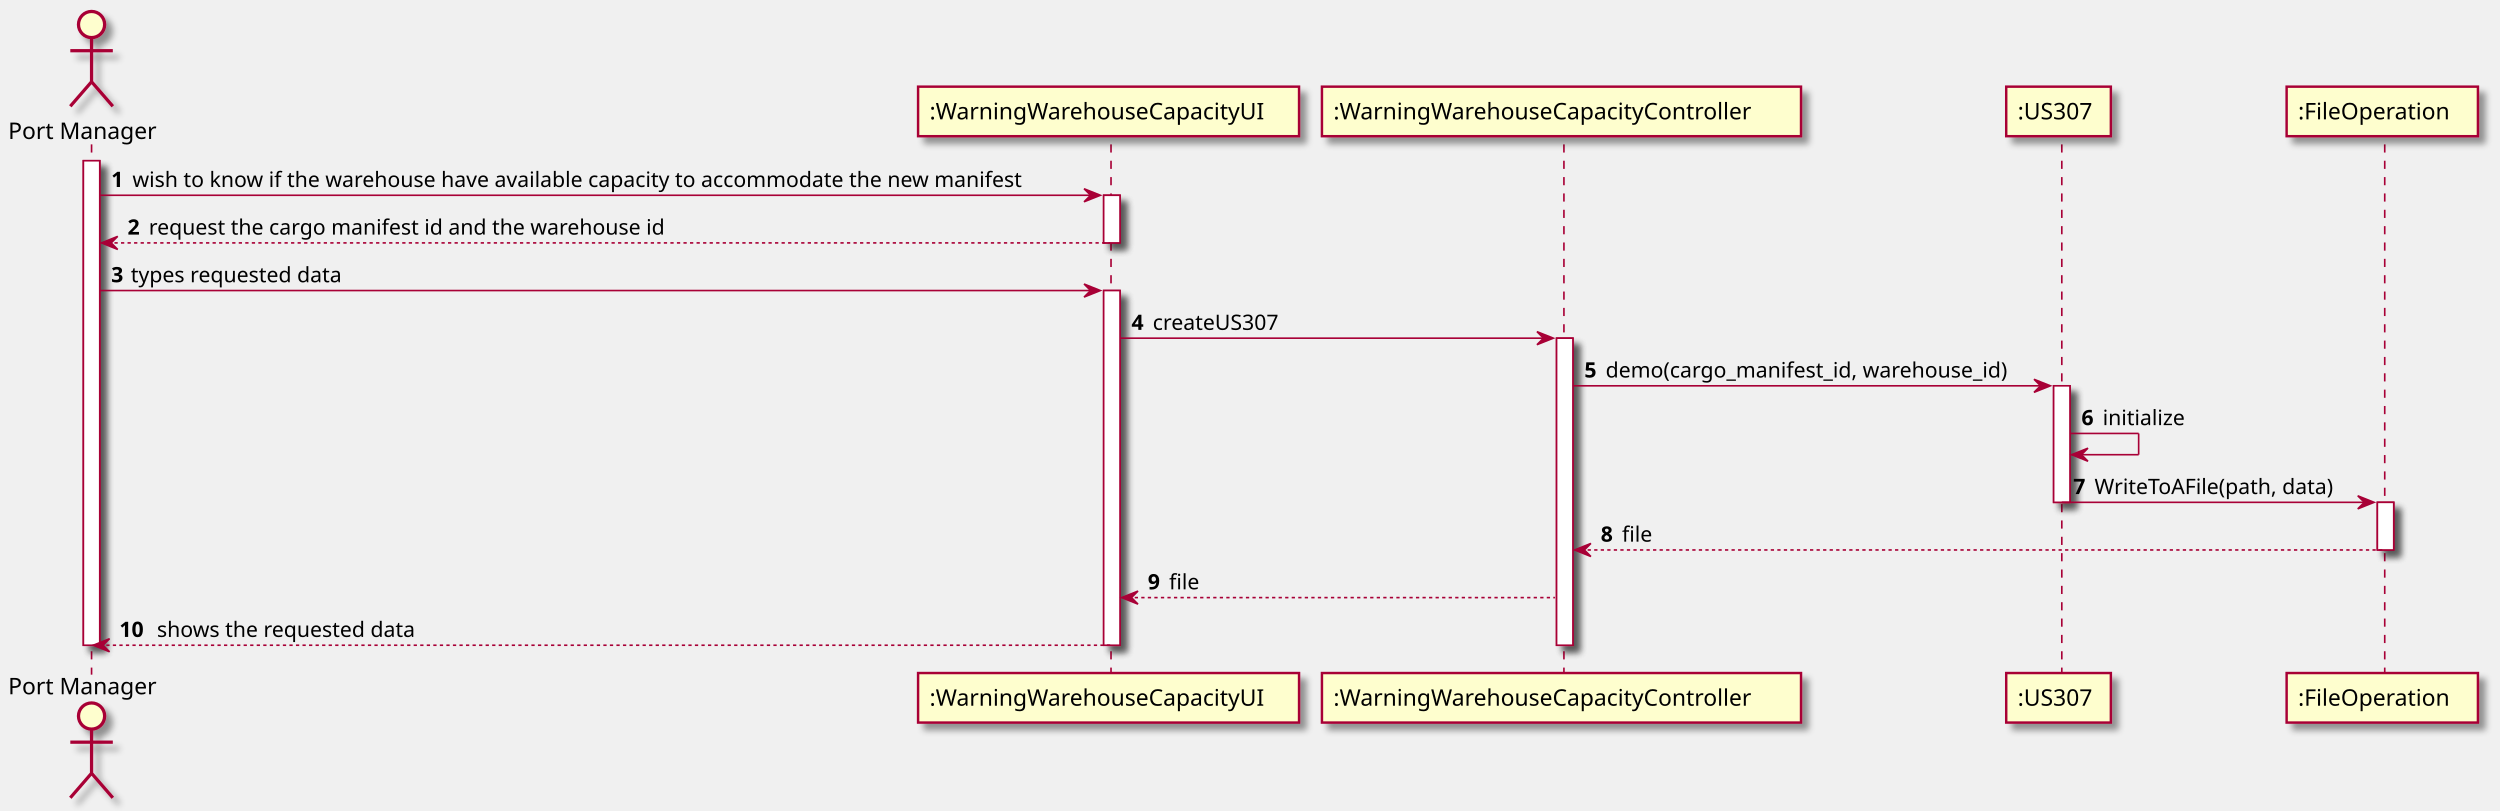
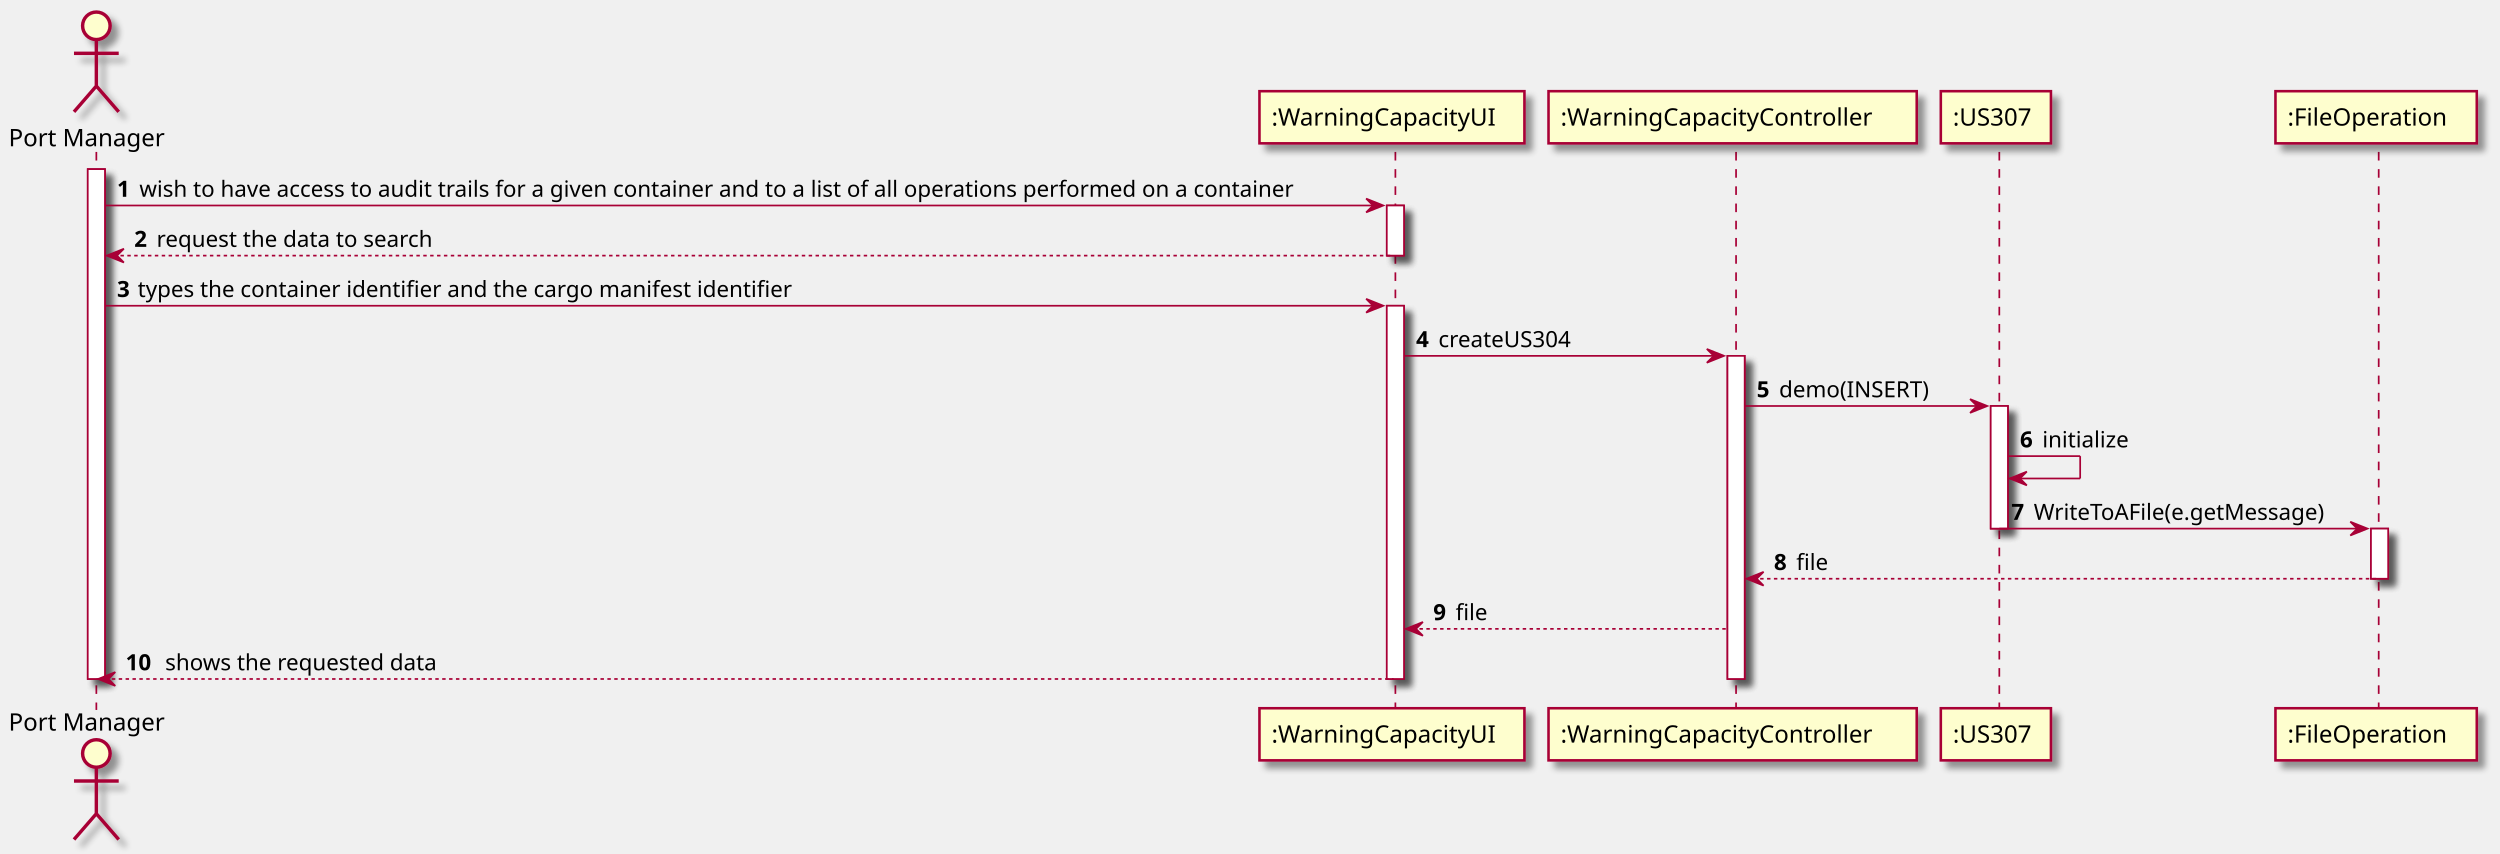
- <svg xmlns="http://www.w3.org/2000/svg" contentScriptType="application/ecmascript" contentStyleType="text/css" height="496px" preserveAspectRatio="none" style="width:1529px;height:496px;background:#FFFFFF;" version="1.1" viewBox="0 0 1529 496" width="1529px" zoomAndPan="magnify">
+ <svg xmlns="http://www.w3.org/2000/svg" contentScriptType="application/ecmascript" contentStyleType="text/css" height="496px" preserveAspectRatio="none" style="width:1453px;height:496px;background:#FFFFFF;" version="1.1" viewBox="0 0 1453 496" width="1453px" zoomAndPan="magnify">
  <defs>
-     <filter height="300%" id="f710xnx7f0pes" width="300%" x="-1" y="-1">
+     <filter height="300%" id="f16c7dzrrjhhhg" width="300%" x="-1" y="-1">
      <feGaussianBlur result="blurOut" stdDeviation="2.0" />
      <feColorMatrix in="blurOut" result="blurOut2" type="matrix" values="0 0 0 0 0 0 0 0 0 0 0 0 0 0 0 0 0 0 .4 0" />
      <feOffset dx="4.0" dy="4.0" in="blurOut2" result="blurOut3" />
      <feBlend in="SourceGraphic" in2="blurOut3" mode="normal" />
    </filter>
  </defs>
  <g>
-     <rect fill="#FFFFFF" filter="url(#f710xnx7f0pes)" height="296.328" style="stroke:#A80036;stroke-width:1.0;" width="10" x="51" y="98.297" />
-     <rect fill="#FFFFFF" filter="url(#f710xnx7f0pes)" height="29.133" style="stroke:#A80036;stroke-width:1.0;" width="10" x="675" y="119.43" />
-     <rect fill="#FFFFFF" filter="url(#f710xnx7f0pes)" height="216.93" style="stroke:#A80036;stroke-width:1.0;" width="10" x="675" y="177.695" />
-     <rect fill="#FFFFFF" filter="url(#f710xnx7f0pes)" height="187.797" style="stroke:#A80036;stroke-width:1.0;" width="10" x="952" y="206.828" />
-     <rect fill="#FFFFFF" filter="url(#f710xnx7f0pes)" height="71.266" style="stroke:#A80036;stroke-width:1.0;" width="10" x="1256" y="235.961" />
-     <rect fill="#FFFFFF" filter="url(#f710xnx7f0pes)" height="29.133" style="stroke:#A80036;stroke-width:1.0;" width="10" x="1454" y="307.227" />
+     <rect fill="#FFFFFF" filter="url(#f16c7dzrrjhhhg)" height="296.328" style="stroke:#A80036;stroke-width:1.0;" width="10" x="51" y="98.297" />
+     <rect fill="#FFFFFF" filter="url(#f16c7dzrrjhhhg)" height="29.133" style="stroke:#A80036;stroke-width:1.0;" width="10" x="806" y="119.43" />
+     <rect fill="#FFFFFF" filter="url(#f16c7dzrrjhhhg)" height="216.93" style="stroke:#A80036;stroke-width:1.0;" width="10" x="806" y="177.695" />
+     <rect fill="#FFFFFF" filter="url(#f16c7dzrrjhhhg)" height="187.797" style="stroke:#A80036;stroke-width:1.0;" width="10" x="1004" y="206.828" />
+     <rect fill="#FFFFFF" filter="url(#f16c7dzrrjhhhg)" height="71.266" style="stroke:#A80036;stroke-width:1.0;" width="10" x="1157" y="235.961" />
+     <rect fill="#FFFFFF" filter="url(#f16c7dzrrjhhhg)" height="29.133" style="stroke:#A80036;stroke-width:1.0;" width="10" x="1378" y="307.227" />
    <line style="stroke:#A80036;stroke-width:1.0;stroke-dasharray:5.0,5.0;" x1="56" x2="56" y1="88.297" y2="412.625" />
-     <line style="stroke:#A80036;stroke-width:1.0;stroke-dasharray:5.0,5.0;" x1="679.5" x2="679.5" y1="88.297" y2="412.625" />
-     <line style="stroke:#A80036;stroke-width:1.0;stroke-dasharray:5.0,5.0;" x1="956.5" x2="956.5" y1="88.297" y2="412.625" />
-     <line style="stroke:#A80036;stroke-width:1.0;stroke-dasharray:5.0,5.0;" x1="1261" x2="1261" y1="88.297" y2="412.625" />
-     <line style="stroke:#A80036;stroke-width:1.0;stroke-dasharray:5.0,5.0;" x1="1458.5" x2="1458.5" y1="88.297" y2="412.625" />
+     <line style="stroke:#A80036;stroke-width:1.0;stroke-dasharray:5.0,5.0;" x1="811" x2="811" y1="88.297" y2="412.625" />
+     <line style="stroke:#A80036;stroke-width:1.0;stroke-dasharray:5.0,5.0;" x1="1009" x2="1009" y1="88.297" y2="412.625" />
+     <line style="stroke:#A80036;stroke-width:1.0;stroke-dasharray:5.0,5.0;" x1="1162" x2="1162" y1="88.297" y2="412.625" />
+     <line style="stroke:#A80036;stroke-width:1.0;stroke-dasharray:5.0,5.0;" x1="1382.5" x2="1382.5" y1="88.297" y2="412.625" />
    <text fill="#000000" font-family="sans-serif" font-size="14" lengthAdjust="spacing" textLength="96" x="5" y="84.995">Port Manager</text>
-     <ellipse cx="56" cy="15" fill="#FEFECE" filter="url(#f710xnx7f0pes)" rx="8" ry="8" style="stroke:#A80036;stroke-width:2.0;" />
-     <path d="M56,23 L56,50 M43,31 L69,31 M56,50 L43,65 M56,50 L69,65 " fill="none" filter="url(#f710xnx7f0pes)" style="stroke:#A80036;stroke-width:2.0;" />
+     <ellipse cx="56" cy="15" fill="#FEFECE" filter="url(#f16c7dzrrjhhhg)" rx="8" ry="8" style="stroke:#A80036;stroke-width:2.0;" />
+     <path d="M56,23 L56,50 M43,31 L69,31 M56,50 L43,65 M56,50 L69,65 " fill="none" filter="url(#f16c7dzrrjhhhg)" style="stroke:#A80036;stroke-width:2.0;" />
    <text fill="#000000" font-family="sans-serif" font-size="14" lengthAdjust="spacing" textLength="96" x="5" y="424.62">Port Manager</text>
-     <ellipse cx="56" cy="437.922" fill="#FEFECE" filter="url(#f710xnx7f0pes)" rx="8" ry="8" style="stroke:#A80036;stroke-width:2.0;" />
-     <path d="M56,445.922 L56,472.922 M43,453.922 L69,453.922 M56,472.922 L43,487.922 M56,472.922 L69,487.922 " fill="none" filter="url(#f710xnx7f0pes)" style="stroke:#A80036;stroke-width:2.0;" />
-     <rect fill="#FEFECE" filter="url(#f710xnx7f0pes)" height="30.297" style="stroke:#A80036;stroke-width:1.5;" width="233" x="561.5" y="53" />
-     <text fill="#000000" font-family="sans-serif" font-size="14" lengthAdjust="spacing" textLength="219" x="568.5" y="72.995">:WarningWarehouseCapacityUI</text>
-     <rect fill="#FEFECE" filter="url(#f710xnx7f0pes)" height="30.297" style="stroke:#A80036;stroke-width:1.5;" width="233" x="561.5" y="411.625" />
-     <text fill="#000000" font-family="sans-serif" font-size="14" lengthAdjust="spacing" textLength="219" x="568.5" y="431.62">:WarningWarehouseCapacityUI</text>
-     <rect fill="#FEFECE" filter="url(#f710xnx7f0pes)" height="30.297" style="stroke:#A80036;stroke-width:1.5;" width="293" x="808.5" y="53" />
-     <text fill="#000000" font-family="sans-serif" font-size="14" lengthAdjust="spacing" textLength="279" x="815.5" y="72.995">:WarningWarehouseCapacityController</text>
-     <rect fill="#FEFECE" filter="url(#f710xnx7f0pes)" height="30.297" style="stroke:#A80036;stroke-width:1.5;" width="293" x="808.5" y="411.625" />
-     <text fill="#000000" font-family="sans-serif" font-size="14" lengthAdjust="spacing" textLength="279" x="815.5" y="431.62">:WarningWarehouseCapacityController</text>
-     <rect fill="#FEFECE" filter="url(#f710xnx7f0pes)" height="30.297" style="stroke:#A80036;stroke-width:1.5;" width="64" x="1227" y="53" />
-     <text fill="#000000" font-family="sans-serif" font-size="14" lengthAdjust="spacing" textLength="50" x="1234" y="72.995">:US307</text>
-     <rect fill="#FEFECE" filter="url(#f710xnx7f0pes)" height="30.297" style="stroke:#A80036;stroke-width:1.5;" width="64" x="1227" y="411.625" />
-     <text fill="#000000" font-family="sans-serif" font-size="14" lengthAdjust="spacing" textLength="50" x="1234" y="431.62">:US307</text>
-     <rect fill="#FEFECE" filter="url(#f710xnx7f0pes)" height="30.297" style="stroke:#A80036;stroke-width:1.5;" width="117" x="1398.5" y="53" />
-     <text fill="#000000" font-family="sans-serif" font-size="14" lengthAdjust="spacing" textLength="103" x="1405.5" y="72.995">:FileOperation</text>
-     <rect fill="#FEFECE" filter="url(#f710xnx7f0pes)" height="30.297" style="stroke:#A80036;stroke-width:1.5;" width="117" x="1398.5" y="411.625" />
-     <text fill="#000000" font-family="sans-serif" font-size="14" lengthAdjust="spacing" textLength="103" x="1405.5" y="431.62">:FileOperation</text>
-     <rect fill="#FFFFFF" filter="url(#f710xnx7f0pes)" height="296.328" style="stroke:#A80036;stroke-width:1.0;" width="10" x="51" y="98.297" />
-     <rect fill="#FFFFFF" filter="url(#f710xnx7f0pes)" height="29.133" style="stroke:#A80036;stroke-width:1.0;" width="10" x="675" y="119.43" />
-     <rect fill="#FFFFFF" filter="url(#f710xnx7f0pes)" height="216.93" style="stroke:#A80036;stroke-width:1.0;" width="10" x="675" y="177.695" />
-     <rect fill="#FFFFFF" filter="url(#f710xnx7f0pes)" height="187.797" style="stroke:#A80036;stroke-width:1.0;" width="10" x="952" y="206.828" />
-     <rect fill="#FFFFFF" filter="url(#f710xnx7f0pes)" height="71.266" style="stroke:#A80036;stroke-width:1.0;" width="10" x="1256" y="235.961" />
-     <rect fill="#FFFFFF" filter="url(#f710xnx7f0pes)" height="29.133" style="stroke:#A80036;stroke-width:1.0;" width="10" x="1454" y="307.227" />
-     <polygon fill="#A80036" points="663,115.43,673,119.43,663,123.43,667,119.43" style="stroke:#A80036;stroke-width:1.0;" />
-     <line style="stroke:#A80036;stroke-width:1.0;" x1="61" x2="669" y1="119.43" y2="119.43" />
+     <ellipse cx="56" cy="437.922" fill="#FEFECE" filter="url(#f16c7dzrrjhhhg)" rx="8" ry="8" style="stroke:#A80036;stroke-width:2.0;" />
+     <path d="M56,445.922 L56,472.922 M43,453.922 L69,453.922 M56,472.922 L43,487.922 M56,472.922 L69,487.922 " fill="none" filter="url(#f16c7dzrrjhhhg)" style="stroke:#A80036;stroke-width:2.0;" />
+     <rect fill="#FEFECE" filter="url(#f16c7dzrrjhhhg)" height="30.297" style="stroke:#A80036;stroke-width:1.5;" width="154" x="732" y="53" />
+     <text fill="#000000" font-family="sans-serif" font-size="14" lengthAdjust="spacing" textLength="140" x="739" y="72.995">:WarningCapacityUI</text>
+     <rect fill="#FEFECE" filter="url(#f16c7dzrrjhhhg)" height="30.297" style="stroke:#A80036;stroke-width:1.5;" width="154" x="732" y="411.625" />
+     <text fill="#000000" font-family="sans-serif" font-size="14" lengthAdjust="spacing" textLength="140" x="739" y="431.62">:WarningCapacityUI</text>
+     <rect fill="#FEFECE" filter="url(#f16c7dzrrjhhhg)" height="30.297" style="stroke:#A80036;stroke-width:1.5;" width="214" x="900" y="53" />
+     <text fill="#000000" font-family="sans-serif" font-size="14" lengthAdjust="spacing" textLength="200" x="907" y="72.995">:WarningCapacityController</text>
+     <rect fill="#FEFECE" filter="url(#f16c7dzrrjhhhg)" height="30.297" style="stroke:#A80036;stroke-width:1.5;" width="214" x="900" y="411.625" />
+     <text fill="#000000" font-family="sans-serif" font-size="14" lengthAdjust="spacing" textLength="200" x="907" y="431.62">:WarningCapacityController</text>
+     <rect fill="#FEFECE" filter="url(#f16c7dzrrjhhhg)" height="30.297" style="stroke:#A80036;stroke-width:1.5;" width="64" x="1128" y="53" />
+     <text fill="#000000" font-family="sans-serif" font-size="14" lengthAdjust="spacing" textLength="50" x="1135" y="72.995">:US307</text>
+     <rect fill="#FEFECE" filter="url(#f16c7dzrrjhhhg)" height="30.297" style="stroke:#A80036;stroke-width:1.5;" width="64" x="1128" y="411.625" />
+     <text fill="#000000" font-family="sans-serif" font-size="14" lengthAdjust="spacing" textLength="50" x="1135" y="431.62">:US307</text>
+     <rect fill="#FEFECE" filter="url(#f16c7dzrrjhhhg)" height="30.297" style="stroke:#A80036;stroke-width:1.5;" width="117" x="1322.5" y="53" />
+     <text fill="#000000" font-family="sans-serif" font-size="14" lengthAdjust="spacing" textLength="103" x="1329.5" y="72.995">:FileOperation</text>
+     <rect fill="#FEFECE" filter="url(#f16c7dzrrjhhhg)" height="30.297" style="stroke:#A80036;stroke-width:1.5;" width="117" x="1322.5" y="411.625" />
+     <text fill="#000000" font-family="sans-serif" font-size="14" lengthAdjust="spacing" textLength="103" x="1329.5" y="431.62">:FileOperation</text>
+     <rect fill="#FFFFFF" filter="url(#f16c7dzrrjhhhg)" height="296.328" style="stroke:#A80036;stroke-width:1.0;" width="10" x="51" y="98.297" />
+     <rect fill="#FFFFFF" filter="url(#f16c7dzrrjhhhg)" height="29.133" style="stroke:#A80036;stroke-width:1.0;" width="10" x="806" y="119.43" />
+     <rect fill="#FFFFFF" filter="url(#f16c7dzrrjhhhg)" height="216.93" style="stroke:#A80036;stroke-width:1.0;" width="10" x="806" y="177.695" />
+     <rect fill="#FFFFFF" filter="url(#f16c7dzrrjhhhg)" height="187.797" style="stroke:#A80036;stroke-width:1.0;" width="10" x="1004" y="206.828" />
+     <rect fill="#FFFFFF" filter="url(#f16c7dzrrjhhhg)" height="71.266" style="stroke:#A80036;stroke-width:1.0;" width="10" x="1157" y="235.961" />
+     <rect fill="#FFFFFF" filter="url(#f16c7dzrrjhhhg)" height="29.133" style="stroke:#A80036;stroke-width:1.0;" width="10" x="1378" y="307.227" />
+     <polygon fill="#A80036" points="794,115.43,804,119.43,794,123.43,798,119.43" style="stroke:#A80036;stroke-width:1.0;" />
+     <line style="stroke:#A80036;stroke-width:1.0;" x1="61" x2="800" y1="119.43" y2="119.43" />
    <text fill="#000000" font-family="sans-serif" font-size="13" font-weight="bold" lengthAdjust="spacing" textLength="9" x="68" y="114.364">1</text>
-     <text fill="#000000" font-family="sans-serif" font-size="13" lengthAdjust="spacing" textLength="582" x="81" y="114.364">wish to know if the warehouse have available capacity to accommodate the new manifest</text>
+     <text fill="#000000" font-family="sans-serif" font-size="13" lengthAdjust="spacing" textLength="713" x="81" y="114.364">wish to  have access to audit trails for a given container and to a list of all operations performed on a container</text>
    <polygon fill="#A80036" points="72,144.562,62,148.562,72,152.562,68,148.562" style="stroke:#A80036;stroke-width:1.0;" />
-     <line style="stroke:#A80036;stroke-width:1.0;stroke-dasharray:2.0,2.0;" x1="66" x2="679" y1="148.562" y2="148.562" />
+     <line style="stroke:#A80036;stroke-width:1.0;stroke-dasharray:2.0,2.0;" x1="66" x2="810" y1="148.562" y2="148.562" />
    <text fill="#000000" font-family="sans-serif" font-size="13" font-weight="bold" lengthAdjust="spacing" textLength="9" x="78" y="143.497">2</text>
-     <text fill="#000000" font-family="sans-serif" font-size="13" lengthAdjust="spacing" textLength="333" x="91" y="143.497">request the cargo manifest id and the warehouse id</text>
-     <polygon fill="#A80036" points="663,173.695,673,177.695,663,181.695,667,177.695" style="stroke:#A80036;stroke-width:1.0;" />
-     <line style="stroke:#A80036;stroke-width:1.0;" x1="61" x2="669" y1="177.695" y2="177.695" />
+     <text fill="#000000" font-family="sans-serif" font-size="13" lengthAdjust="spacing" textLength="171" x="91" y="143.497">request the data to search</text>
+     <polygon fill="#A80036" points="794,173.695,804,177.695,794,181.695,798,177.695" style="stroke:#A80036;stroke-width:1.0;" />
+     <line style="stroke:#A80036;stroke-width:1.0;" x1="61" x2="800" y1="177.695" y2="177.695" />
    <text fill="#000000" font-family="sans-serif" font-size="13" font-weight="bold" lengthAdjust="spacing" textLength="8" x="68" y="172.629">3</text>
-     <text fill="#000000" font-family="sans-serif" font-size="13" lengthAdjust="spacing" textLength="138" x="80" y="172.629">types requested data</text>
-     <polygon fill="#A80036" points="940,202.828,950,206.828,940,210.828,944,206.828" style="stroke:#A80036;stroke-width:1.0;" />
-     <line style="stroke:#A80036;stroke-width:1.0;" x1="685" x2="946" y1="206.828" y2="206.828" />
-     <text fill="#000000" font-family="sans-serif" font-size="13" font-weight="bold" lengthAdjust="spacing" textLength="9" x="692" y="201.762">4</text>
-     <text fill="#000000" font-family="sans-serif" font-size="13" lengthAdjust="spacing" textLength="82" x="705" y="201.762">createUS307</text>
-     <polygon fill="#A80036" points="1244,231.961,1254,235.961,1244,239.961,1248,235.961" style="stroke:#A80036;stroke-width:1.0;" />
-     <line style="stroke:#A80036;stroke-width:1.0;" x1="962" x2="1250" y1="235.961" y2="235.961" />
-     <text fill="#000000" font-family="sans-serif" font-size="13" font-weight="bold" lengthAdjust="spacing" textLength="9" x="969" y="230.895">5</text>
-     <text fill="#000000" font-family="sans-serif" font-size="13" lengthAdjust="spacing" textLength="262" x="982" y="230.895">demo(cargo_manifest_id, warehouse_id)</text>
-     <line style="stroke:#A80036;stroke-width:1.0;" x1="1266" x2="1308" y1="265.094" y2="265.094" />
-     <line style="stroke:#A80036;stroke-width:1.0;" x1="1308" x2="1308" y1="265.094" y2="278.094" />
-     <line style="stroke:#A80036;stroke-width:1.0;" x1="1267" x2="1308" y1="278.094" y2="278.094" />
-     <polygon fill="#A80036" points="1277,274.094,1267,278.094,1277,282.094,1273,278.094" style="stroke:#A80036;stroke-width:1.0;" />
-     <text fill="#000000" font-family="sans-serif" font-size="13" font-weight="bold" lengthAdjust="spacing" textLength="9" x="1273" y="260.028">6</text>
-     <text fill="#000000" font-family="sans-serif" font-size="13" lengthAdjust="spacing" textLength="51" x="1286" y="260.028">initialize</text>
-     <polygon fill="#A80036" points="1442,303.227,1452,307.227,1442,311.227,1446,307.227" style="stroke:#A80036;stroke-width:1.0;" />
-     <line style="stroke:#A80036;stroke-width:1.0;" x1="1261" x2="1448" y1="307.227" y2="307.227" />
-     <text fill="#000000" font-family="sans-serif" font-size="13" font-weight="bold" lengthAdjust="spacing" textLength="9" x="1268" y="302.161">7</text>
-     <text fill="#000000" font-family="sans-serif" font-size="13" lengthAdjust="spacing" textLength="156" x="1281" y="302.161">WriteToAFile(path, data)</text>
-     <polygon fill="#A80036" points="973,332.359,963,336.359,973,340.359,969,336.359" style="stroke:#A80036;stroke-width:1.0;" />
-     <line style="stroke:#A80036;stroke-width:1.0;stroke-dasharray:2.0,2.0;" x1="967" x2="1458" y1="336.359" y2="336.359" />
-     <text fill="#000000" font-family="sans-serif" font-size="13" font-weight="bold" lengthAdjust="spacing" textLength="9" x="979" y="331.293">8</text>
-     <text fill="#000000" font-family="sans-serif" font-size="13" lengthAdjust="spacing" textLength="19" x="992" y="331.293">file</text>
-     <polygon fill="#A80036" points="696,361.492,686,365.492,696,369.492,692,365.492" style="stroke:#A80036;stroke-width:1.0;" />
-     <line style="stroke:#A80036;stroke-width:1.0;stroke-dasharray:2.0,2.0;" x1="690" x2="951" y1="365.492" y2="365.492" />
-     <text fill="#000000" font-family="sans-serif" font-size="13" font-weight="bold" lengthAdjust="spacing" textLength="9" x="702" y="360.426">9</text>
-     <text fill="#000000" font-family="sans-serif" font-size="13" lengthAdjust="spacing" textLength="19" x="715" y="360.426">file</text>
+     <text fill="#000000" font-family="sans-serif" font-size="13" lengthAdjust="spacing" textLength="399" x="80" y="172.629">types the container identifier and the cargo manifest identifier</text>
+     <polygon fill="#A80036" points="992,202.828,1002,206.828,992,210.828,996,206.828" style="stroke:#A80036;stroke-width:1.0;" />
+     <line style="stroke:#A80036;stroke-width:1.0;" x1="816" x2="998" y1="206.828" y2="206.828" />
+     <text fill="#000000" font-family="sans-serif" font-size="13" font-weight="bold" lengthAdjust="spacing" textLength="9" x="823" y="201.762">4</text>
+     <text fill="#000000" font-family="sans-serif" font-size="13" lengthAdjust="spacing" textLength="82" x="836" y="201.762">createUS304</text>
+     <polygon fill="#A80036" points="1145,231.961,1155,235.961,1145,239.961,1149,235.961" style="stroke:#A80036;stroke-width:1.0;" />
+     <line style="stroke:#A80036;stroke-width:1.0;" x1="1014" x2="1151" y1="235.961" y2="235.961" />
+     <text fill="#000000" font-family="sans-serif" font-size="13" font-weight="bold" lengthAdjust="spacing" textLength="9" x="1021" y="230.895">5</text>
+     <text fill="#000000" font-family="sans-serif" font-size="13" lengthAdjust="spacing" textLength="92" x="1034" y="230.895">demo(INSERT)</text>
+     <line style="stroke:#A80036;stroke-width:1.0;" x1="1167" x2="1209" y1="265.094" y2="265.094" />
+     <line style="stroke:#A80036;stroke-width:1.0;" x1="1209" x2="1209" y1="265.094" y2="278.094" />
+     <line style="stroke:#A80036;stroke-width:1.0;" x1="1168" x2="1209" y1="278.094" y2="278.094" />
+     <polygon fill="#A80036" points="1178,274.094,1168,278.094,1178,282.094,1174,278.094" style="stroke:#A80036;stroke-width:1.0;" />
+     <text fill="#000000" font-family="sans-serif" font-size="13" font-weight="bold" lengthAdjust="spacing" textLength="9" x="1174" y="260.028">6</text>
+     <text fill="#000000" font-family="sans-serif" font-size="13" lengthAdjust="spacing" textLength="51" x="1187" y="260.028">initialize</text>
+     <polygon fill="#A80036" points="1366,303.227,1376,307.227,1366,311.227,1370,307.227" style="stroke:#A80036;stroke-width:1.0;" />
+     <line style="stroke:#A80036;stroke-width:1.0;" x1="1162" x2="1372" y1="307.227" y2="307.227" />
+     <text fill="#000000" font-family="sans-serif" font-size="13" font-weight="bold" lengthAdjust="spacing" textLength="9" x="1169" y="302.161">7</text>
+     <text fill="#000000" font-family="sans-serif" font-size="13" lengthAdjust="spacing" textLength="179" x="1182" y="302.161">WriteToAFile(e.getMessage)</text>
+     <polygon fill="#A80036" points="1025,332.359,1015,336.359,1025,340.359,1021,336.359" style="stroke:#A80036;stroke-width:1.0;" />
+     <line style="stroke:#A80036;stroke-width:1.0;stroke-dasharray:2.0,2.0;" x1="1019" x2="1382" y1="336.359" y2="336.359" />
+     <text fill="#000000" font-family="sans-serif" font-size="13" font-weight="bold" lengthAdjust="spacing" textLength="9" x="1031" y="331.293">8</text>
+     <text fill="#000000" font-family="sans-serif" font-size="13" lengthAdjust="spacing" textLength="19" x="1044" y="331.293">file</text>
+     <polygon fill="#A80036" points="827,361.492,817,365.492,827,369.492,823,365.492" style="stroke:#A80036;stroke-width:1.0;" />
+     <line style="stroke:#A80036;stroke-width:1.0;stroke-dasharray:2.0,2.0;" x1="821" x2="1003" y1="365.492" y2="365.492" />
+     <text fill="#000000" font-family="sans-serif" font-size="13" font-weight="bold" lengthAdjust="spacing" textLength="9" x="833" y="360.426">9</text>
+     <text fill="#000000" font-family="sans-serif" font-size="13" lengthAdjust="spacing" textLength="19" x="846" y="360.426">file</text>
    <polygon fill="#A80036" points="67,390.625,57,394.625,67,398.625,63,394.625" style="stroke:#A80036;stroke-width:1.0;" />
-     <line style="stroke:#A80036;stroke-width:1.0;stroke-dasharray:2.0,2.0;" x1="61" x2="679" y1="394.625" y2="394.625" />
+     <line style="stroke:#A80036;stroke-width:1.0;stroke-dasharray:2.0,2.0;" x1="61" x2="810" y1="394.625" y2="394.625" />
    <text fill="#000000" font-family="sans-serif" font-size="13" font-weight="bold" lengthAdjust="spacing" textLength="19" x="73" y="389.559">10</text>
    <text fill="#000000" font-family="sans-serif" font-size="13" lengthAdjust="spacing" textLength="168" x="96" y="389.559">shows the requested data</text>
  </g>
</svg>
